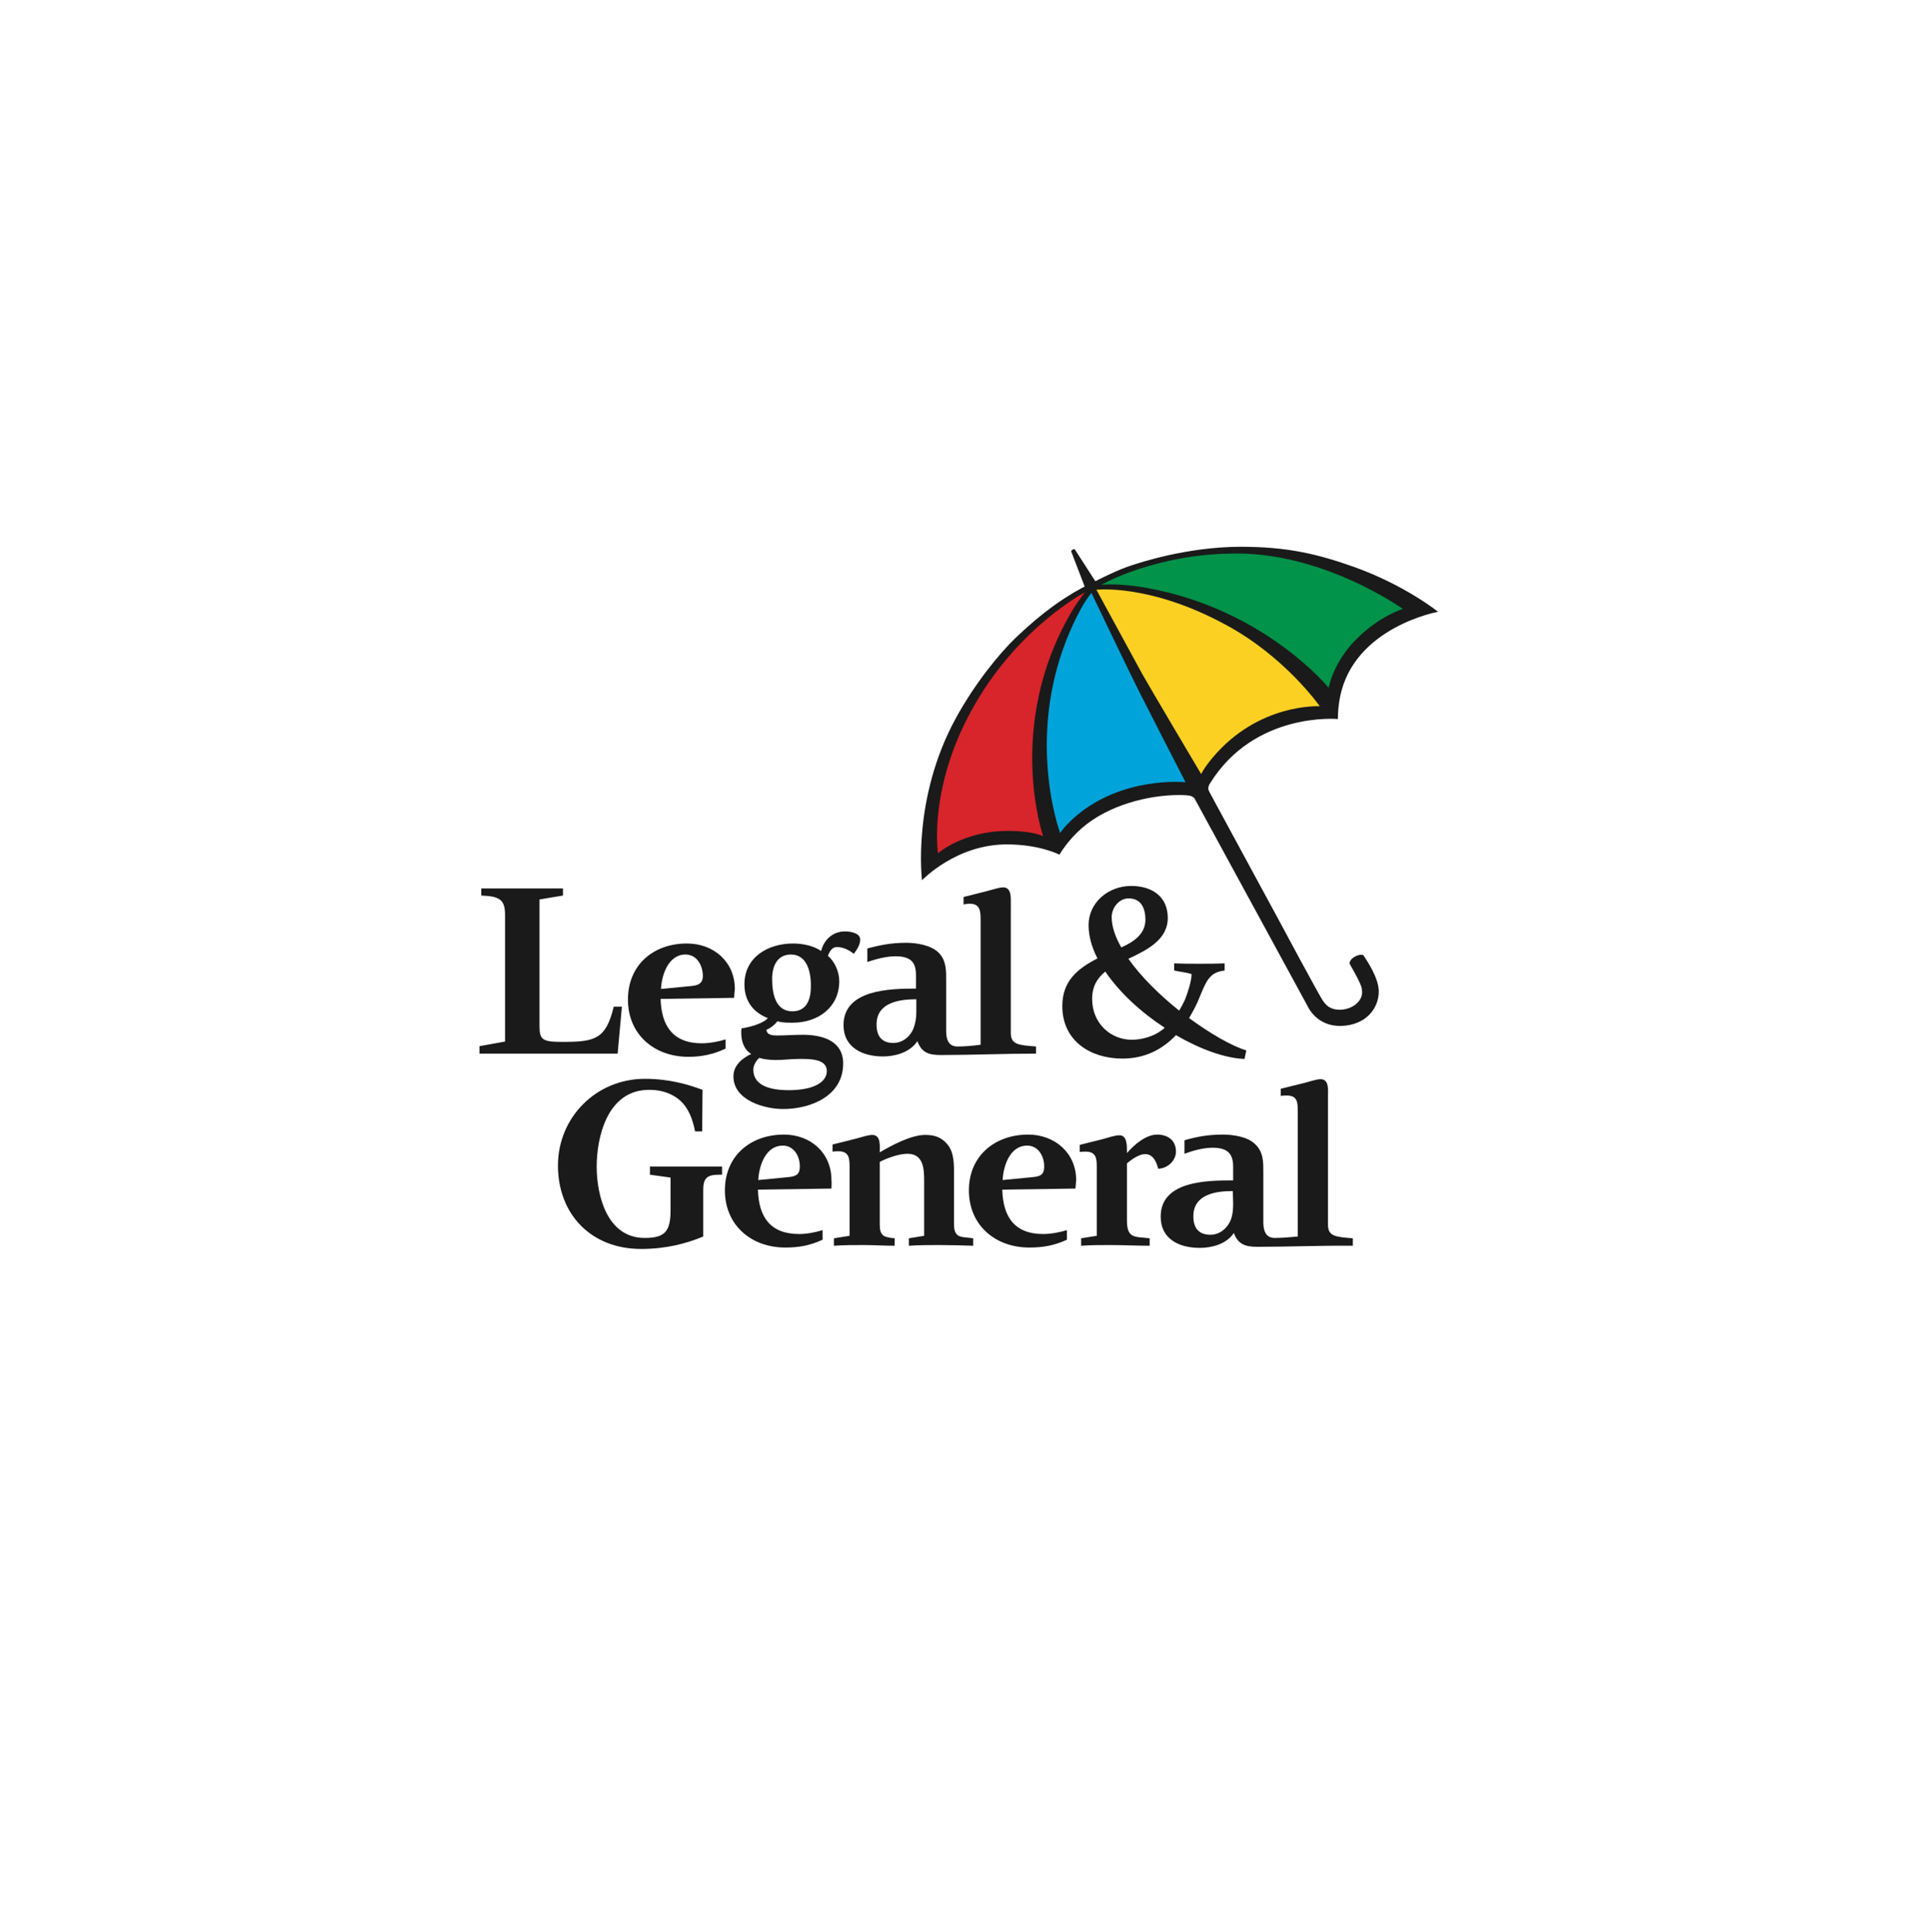
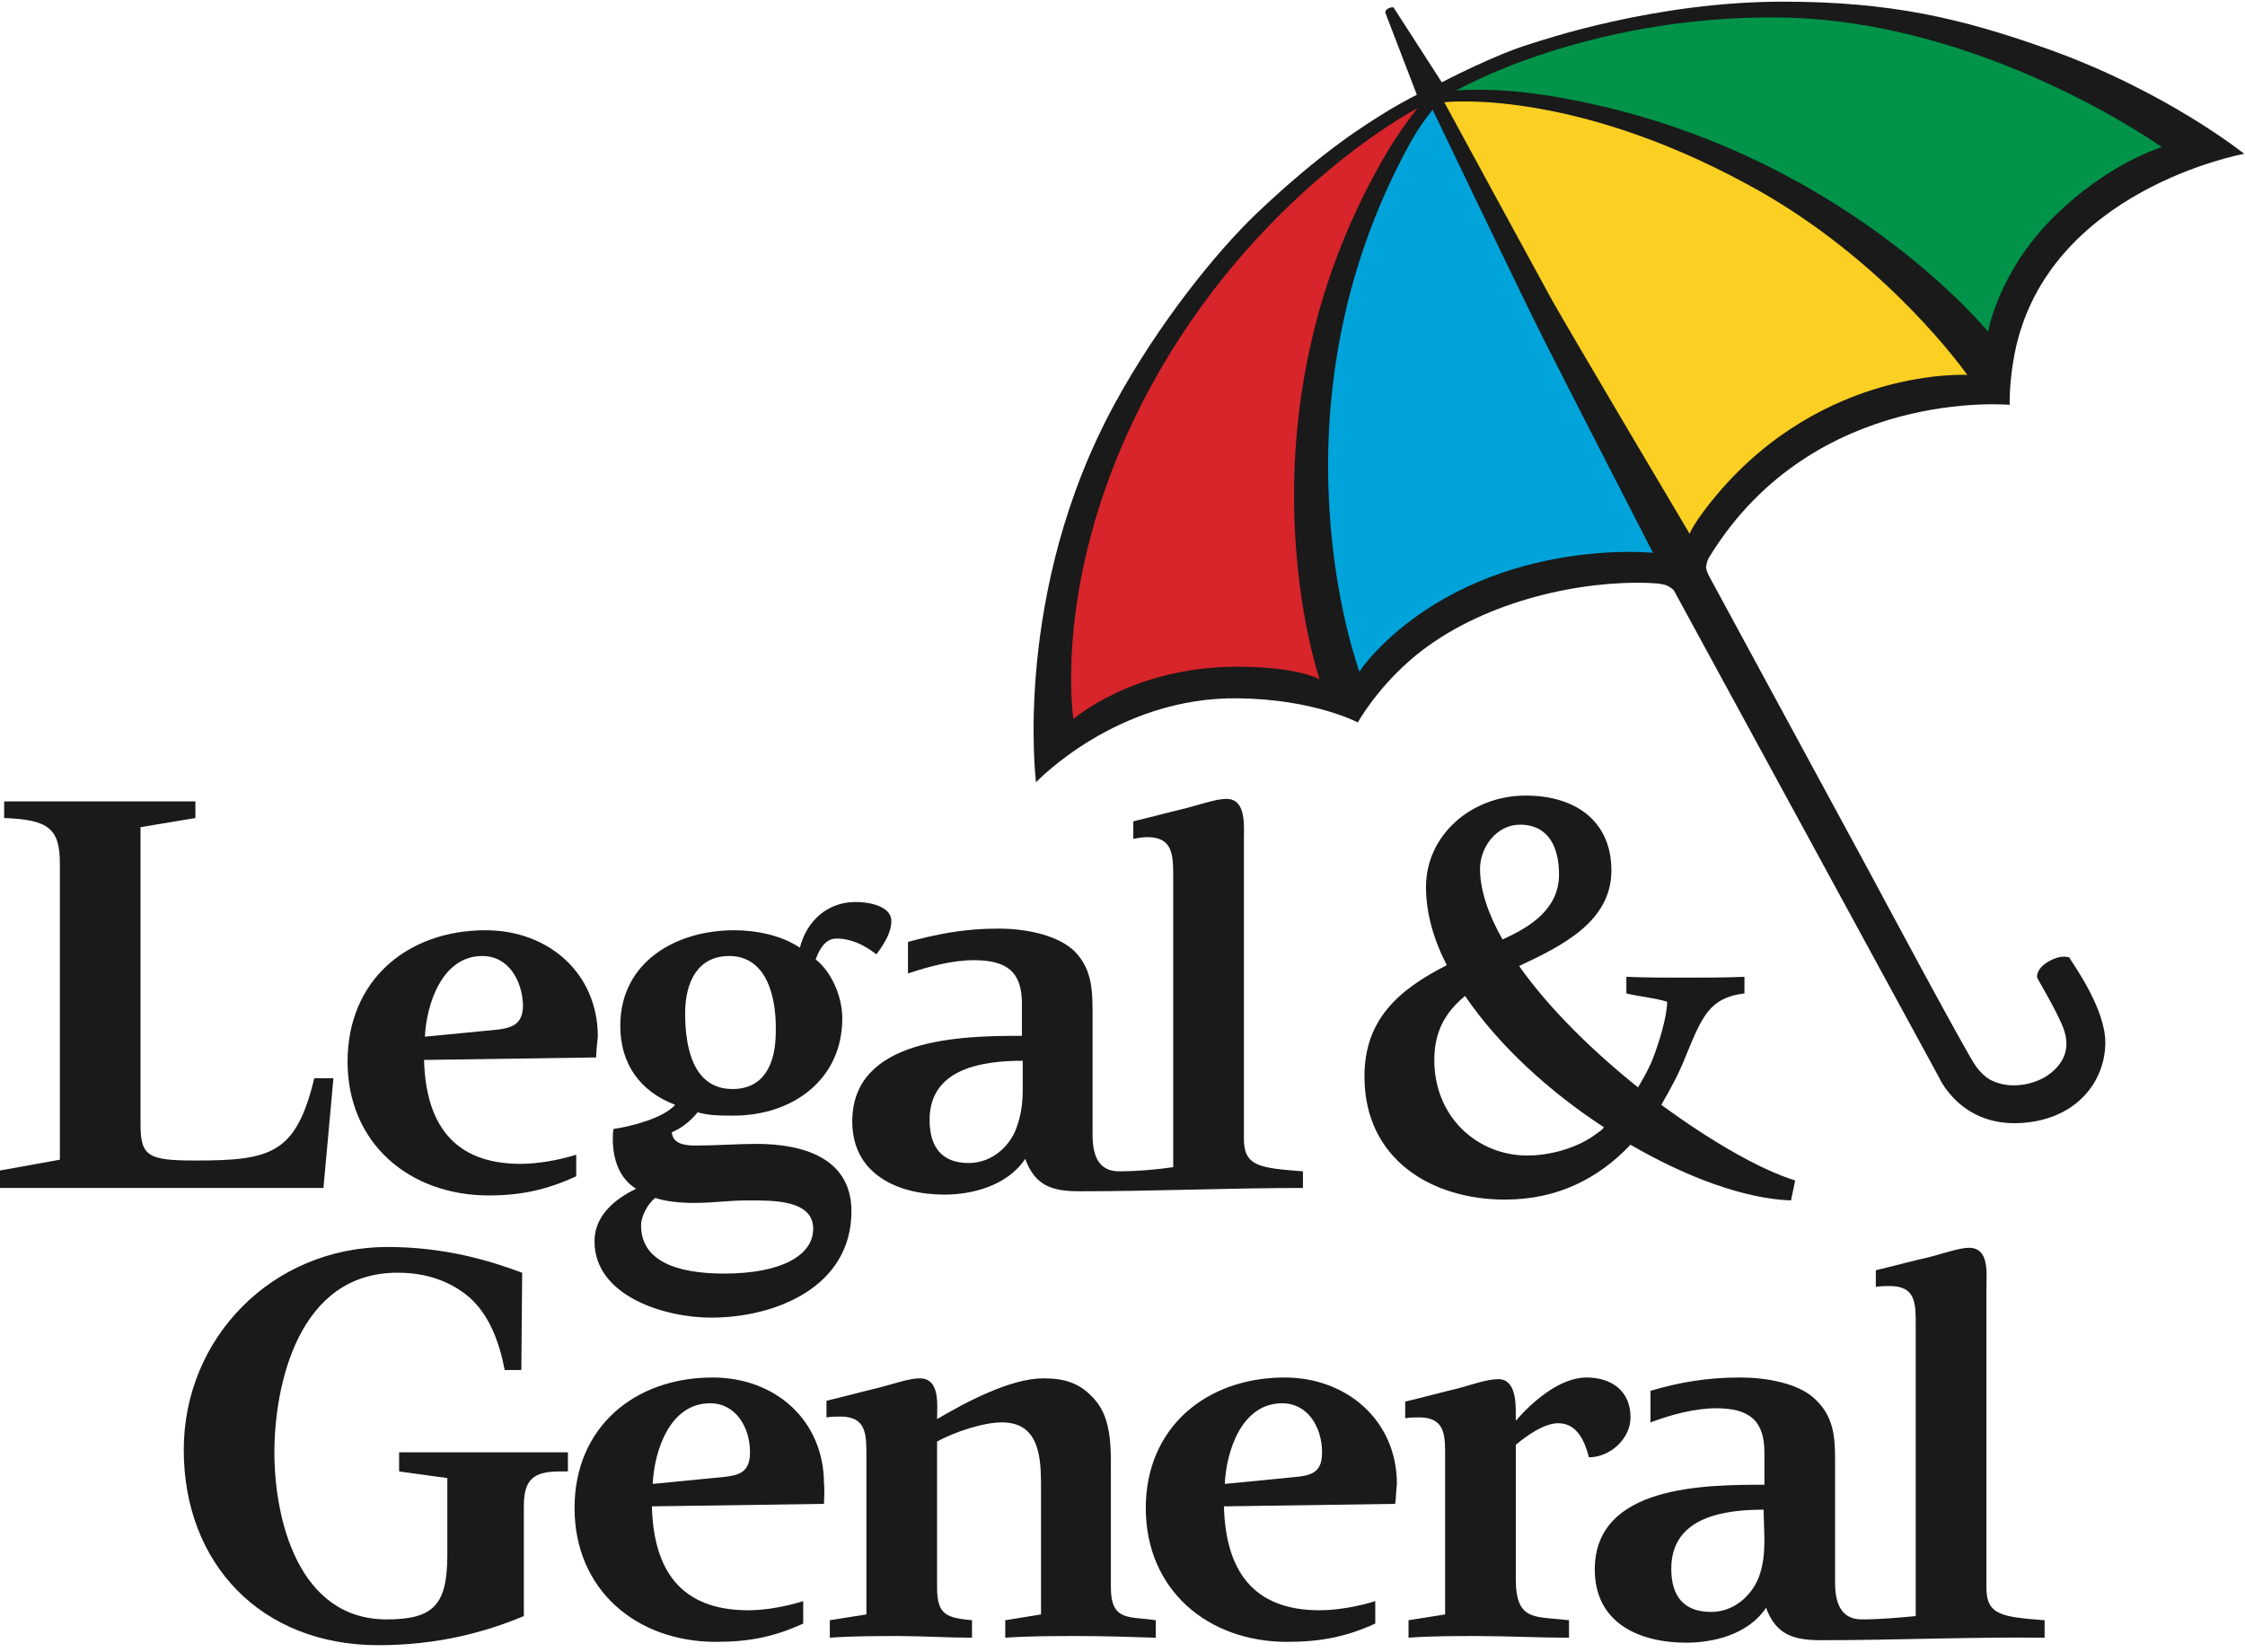
- <svg xmlns="http://www.w3.org/2000/svg" width="145px" height="145px" viewBox="0 0 145 145" version="1.1">
+ <svg xmlns="http://www.w3.org/2000/svg" width="250px" height="184px" viewBox="0 0 250 184" version="1.1">
  <defs />
-   <g id="Artboard" stroke="none" stroke-width="1" fill="none" fill-rule="evenodd">
-     <g id="logo-template" transform="translate(-2, 0)" fill-rule="nonzero">
-       <g id="legalandgeneral" transform="translate(38, 41)">
-         <path d="M46.64,2.773 C46.587,2.8 46.56,2.853 46.587,2.933 C46.613,2.987 46.667,3.04 46.72,3.013 C46.747,3.013 48.08,2.88 50.267,3.28 C58.853,4.88 63.627,10.64 63.68,10.72 C63.707,10.747 63.76,10.773 63.813,10.773 C63.867,10.773 63.893,10.72 63.893,10.667 C63.893,10.64 64.24,8.8 65.947,7.093 C67.653,5.387 69.36,4.88 69.387,4.88 C69.44,4.853 69.467,4.827 69.467,4.773 C69.467,4.72 69.467,4.667 69.413,4.64 C69.36,4.587 63.573,0.507 57.04,0.453 C50.907,0.373 46.667,2.747 46.64,2.773" id="Shape" fill="#009349" />
-         <path d="M46.32,3.147 C46.267,3.147 46.24,3.173 46.213,3.227 C46.187,3.253 46.187,3.307 46.213,3.333 L49.653,9.653 C50.24,10.747 54.053,17.093 54.08,17.173 C54.107,17.227 54.16,17.227 54.213,17.227 C54.267,17.227 54.293,17.2 54.32,17.147 C54.32,17.147 54.48,16.747 55.147,15.947 C58.533,11.92 63.04,12.133 63.093,12.133 C63.147,12.133 63.2,12.107 63.2,12.08 C63.227,12.027 63.227,11.973 63.2,11.947 C63.173,11.92 60.56,8.187 56.107,5.813 C50.4,2.72 46.347,3.147 46.32,3.147" id="Shape" fill="#FBD022" />
-         <path d="M45.84,3.44 C45.813,3.467 45.44,3.92 45.12,4.533 C40.4,13.093 43.467,21.52 43.493,21.6 C43.52,21.653 43.547,21.68 43.6,21.68 C43.653,21.68 43.707,21.653 43.733,21.627 C43.733,21.627 43.973,21.173 44.747,20.507 C48.24,17.413 52.96,17.867 53.013,17.867 C53.067,17.867 53.093,17.84 53.12,17.813 C53.147,17.787 53.147,17.733 53.12,17.68 L49.627,10.853 C49.013,9.653 46.08,3.52 46.053,3.467 C46.027,3.44 46,3.413 45.947,3.387 C45.893,3.387 45.867,3.413 45.84,3.44" id="Shape" fill="#00A4DB" />
-         <path d="M45.413,3.387 C45.36,3.413 40.507,6 37.147,11.76 C33.547,17.92 34.32,23.067 34.32,23.12 C34.32,23.173 34.347,23.2 34.4,23.227 C34.453,23.253 34.48,23.227 34.533,23.2 C34.56,23.173 36.453,21.547 39.707,21.547 C41.6,21.547 42.267,21.947 42.293,21.947 C42.347,21.973 42.4,21.973 42.427,21.947 C42.453,21.92 42.48,21.893 42.48,21.84 L42.48,21.787 C42.453,21.733 41.68,19.387 41.68,15.92 C41.68,12.907 42.267,9.093 44.48,5.227 C44.987,4.347 45.573,3.6 45.6,3.6 C45.627,3.573 45.627,3.547 45.627,3.52 C45.627,3.493 45.627,3.467 45.6,3.44 C45.52,3.36 45.467,3.333 45.413,3.387" id="Shape" fill="#D8242B" />
-         <g id="Group" fill="#1A1A1A">
-           <path d="M57.573,37.867 C56.453,37.52 54.88,36.613 53.28,35.44 C53.573,34.933 53.867,34.4 54.08,33.84 C54.587,32.613 54.827,32 55.947,31.867 L55.947,31.333 C55.333,31.36 54.693,31.36 54.027,31.36 C53.413,31.36 52.773,31.36 52.16,31.333 L52.16,31.867 C52.587,31.973 53.04,32 53.467,32.133 C53.467,32.613 53.2,33.493 52.96,34.08 C52.827,34.373 52.693,34.613 52.533,34.88 C51.067,33.707 49.68,32.347 48.72,30.987 C50.08,30.347 51.68,29.573 51.68,27.92 C51.68,26.347 50.533,25.52 48.933,25.52 C47.173,25.52 45.733,26.8 45.733,28.453 C45.733,29.28 45.973,30.133 46.4,30.96 C44.827,31.76 43.76,32.72 43.76,34.533 C43.76,37.173 45.893,38.48 48.267,38.48 C49.973,38.48 51.28,37.787 52.293,36.72 C54.08,37.76 55.947,38.453 57.44,38.507 L57.573,37.867 M48.747,26.453 C49.68,26.453 50,27.2 50,28.053 C50,29.147 49.093,29.733 48.187,30.133 C47.733,29.333 47.467,28.56 47.467,27.867 C47.467,27.173 48,26.453 48.747,26.453 M51.227,36.347 C50.613,36.827 49.707,37.067 48.987,37.067 C47.387,37.067 46,35.84 46,34 C46,33.067 46.373,32.453 46.987,31.947 C48.053,33.52 49.68,35.013 51.44,36.16 C51.387,36.24 51.307,36.293 51.227,36.347" id="Shape" />
-           <path d="M50.96,46.747 C50.827,46.24 50.587,45.653 49.973,45.653 C49.52,45.653 48.96,46.053 48.613,46.347 L48.613,50.64 C48.613,52.027 49.227,51.84 50.32,51.973 L50.32,52.533 C49.333,52.533 48.347,52.48 47.36,52.48 C46.613,52.48 45.893,52.48 45.173,52.533 L45.173,51.973 L46.347,51.787 L46.347,46.587 C46.347,45.973 46.293,45.467 45.52,45.467 C45.36,45.467 45.227,45.467 45.067,45.493 L45.067,44.96 C45.627,44.827 46.213,44.667 46.773,44.533 C47.173,44.427 47.68,44.24 48.053,44.24 C48.613,44.24 48.613,44.987 48.613,45.387 L48.613,45.573 C49.147,44.96 50.027,44.187 50.88,44.187 C51.68,44.187 52.293,44.613 52.293,45.467 C52.293,46.16 51.627,46.747 50.96,46.747" id="Shape" />
-           <path d="M34.56,52.48 C33.787,52.48 33.013,52.48 32.24,52.533 L32.24,51.973 L33.387,51.787 L33.387,47.707 C33.387,46.8 33.36,45.627 32.133,45.627 C31.52,45.627 30.587,45.947 30.053,46.24 L30.053,50.933 C30.053,51.813 30.373,51.893 31.173,51.973 L31.173,52.533 C30.373,52.533 29.6,52.48 28.827,52.48 C28.08,52.48 27.36,52.48 26.613,52.533 L26.613,51.973 L27.787,51.787 L27.787,46.667 C27.787,46.027 27.787,45.44 26.96,45.44 C26.8,45.44 26.667,45.44 26.507,45.467 L26.507,44.933 C27.067,44.8 27.653,44.64 28.213,44.507 C28.72,44.373 29.173,44.213 29.493,44.213 C30.16,44.213 30.053,45.067 30.053,45.52 C30.96,44.987 32.4,44.213 33.467,44.213 C34.16,44.213 34.667,44.373 35.12,44.907 C35.68,45.547 35.627,46.56 35.627,47.36 L35.627,50.907 C35.627,52.027 36.213,51.84 37.067,51.973 L37.067,52.533 C36.267,52.507 35.413,52.48 34.56,52.48" id="Shape" />
-           <path d="M10.373,38.107 L0,38.107 L0,37.547 L1.92,37.2 L1.92,27.707 C1.92,26.587 1.573,26.293 0.133,26.24 L0.133,25.707 L6.267,25.707 L6.267,26.24 L4.507,26.533 L4.507,36.053 C4.507,37.093 4.747,37.227 6.267,37.227 C8.693,37.227 9.493,37.013 10.08,34.587 L10.693,34.587 L10.373,38.107" id="Shape" />
-           <path d="M17.973,47.2 C17.12,47.2 16.8,47.44 16.8,48.32 L16.8,51.84 C15.52,52.373 14,52.773 12.133,52.773 C8.373,52.773 5.893,50.16 5.893,46.507 C5.893,42.907 8.747,40 12.427,40 C14.24,40 15.68,40.427 16.747,40.827 L16.72,43.947 L16.187,43.947 C16,42.987 15.68,42.187 15.067,41.627 C14.48,41.12 13.707,40.827 12.773,40.827 C9.547,40.8 8.8,44.48 8.8,46.587 C8.8,48.747 9.573,51.947 12.4,51.947 C13.92,51.947 14.347,51.467 14.347,49.867 L14.347,47.413 L12.8,47.2 L12.8,46.587 L18.213,46.587 L18.213,47.2 L17.973,47.2 L17.973,47.2 Z" id="Shape" />
-           <path d="M58.4,52.613 C57.547,52.613 56.96,52.453 56.64,51.573 C56.053,52.453 54.907,52.693 54.08,52.693 C52.56,52.693 51.147,52.053 51.147,50.347 C51.147,47.653 54.64,47.627 56.587,47.627 L56.587,46.587 C56.587,45.573 56.107,45.173 55.04,45.173 C54.347,45.173 53.573,45.387 52.933,45.627 L52.933,44.613 C53.84,44.347 54.72,44.187 55.813,44.187 C56.587,44.187 57.68,44.347 58.24,44.907 C58.88,45.52 58.853,46.267 58.853,47.067 L58.853,50.773 C58.853,51.413 59.04,51.947 59.707,51.947 C60.267,51.947 60.88,51.893 61.44,51.84 L61.44,42.48 C61.44,41.813 61.44,41.253 60.613,41.253 C60.48,41.253 60.32,41.253 60.16,41.28 L60.16,40.747 C60.72,40.613 61.307,40.453 61.893,40.32 C62.4,40.187 62.853,40.027 63.147,40.027 C63.813,40.027 63.707,40.853 63.707,41.333 L63.707,50.933 C63.707,51.813 64.213,51.867 65.573,51.973 L65.573,52.533 C63.173,52.507 60.827,52.613 58.4,52.613 L58.4,52.613 Z M56.56,48.427 C55.333,48.427 53.6,48.64 53.6,50.32 C53.6,51.173 53.973,51.707 54.88,51.707 C55.6,51.707 56.16,51.2 56.4,50.613 C56.56,50.187 56.587,49.813 56.587,49.333 L56.56,48.427 L56.56,48.427 Z" id="Shape" />
-           <path d="M34.64,38.213 C33.76,38.213 33.2,38.053 32.88,37.173 C32.293,38.053 31.147,38.32 30.293,38.32 C28.773,38.32 27.333,37.653 27.333,35.973 C27.333,33.28 30.853,33.227 32.773,33.227 L32.773,32.187 C32.773,31.173 32.293,30.8 31.227,30.8 C30.533,30.8 29.76,31.013 29.12,31.227 L29.12,30.213 C30.027,29.973 30.88,29.787 32.027,29.787 C32.773,29.787 33.867,29.947 34.453,30.507 C35.067,31.12 35.04,31.867 35.04,32.693 L35.04,36.4 C35.04,37.067 35.227,37.573 35.893,37.573 C36.453,37.573 37.067,37.52 37.627,37.44 L37.627,28.08 C37.627,27.413 37.6,26.853 36.8,26.853 C36.64,26.853 36.507,26.88 36.347,26.907 L36.347,26.347 C36.907,26.213 37.493,26.053 38.053,25.92 C38.56,25.787 39.013,25.627 39.333,25.627 C39.973,25.627 39.893,26.48 39.893,26.933 L39.893,36.533 C39.893,37.413 40.4,37.467 41.787,37.573 L41.787,38.107 C39.387,38.107 37.04,38.213 34.64,38.213 L34.64,38.213 Z M32.8,34.027 C31.573,34.027 29.813,34.24 29.813,35.92 C29.813,36.773 30.187,37.307 31.067,37.307 C31.813,37.307 32.373,36.773 32.587,36.213 C32.747,35.787 32.8,35.413 32.8,34.933 L32.8,34.027 L32.8,34.027 Z" id="Shape" />
-           <path d="M44.747,48.24 L39.253,48.32 C39.307,50.347 40.16,51.653 42.32,51.653 C42.907,51.653 43.6,51.52 44.107,51.36 L44.107,52.08 C43.173,52.507 42.347,52.667 41.28,52.667 C38.72,52.667 36.747,50.987 36.747,48.373 C36.747,45.787 38.693,44.187 41.2,44.187 C43.2,44.187 44.8,45.573 44.8,47.6 C44.773,47.813 44.773,48.053 44.747,48.24 M41.12,45.013 C39.84,45.013 39.333,46.507 39.28,47.6 L41.467,47.387 C42.053,47.333 42.4,47.253 42.4,46.587 C42.4,45.787 41.947,45.013 41.12,45.013" id="Shape" />
-           <path d="M28.107,30.613 C27.733,30.32 27.307,30.107 26.827,30.107 C26.453,30.107 26.267,30.48 26.16,30.773 C26.693,31.2 27.013,32 27.013,32.667 C27.013,34.64 25.413,35.787 23.52,35.787 C23.12,35.787 22.747,35.787 22.373,35.68 C22.16,35.947 21.867,36.187 21.547,36.32 C21.573,36.72 22.027,36.747 22.32,36.747 C22.96,36.747 23.627,36.693 24.267,36.693 C25.707,36.693 27.307,37.12 27.307,38.853 C27.307,41.28 24.88,42.267 22.8,42.267 C21.36,42.267 19.067,41.6 19.067,39.813 C19.067,38.987 19.733,38.453 20.4,38.133 C19.84,37.787 19.653,37.147 19.653,36.533 C19.653,36.427 19.653,36.32 19.68,36.213 C20.24,36.133 21.28,35.867 21.653,35.44 C20.533,35.013 19.893,34.133 19.893,32.907 C19.893,30.853 21.68,29.84 23.547,29.84 C24.24,29.84 25.067,30 25.653,30.4 C25.867,29.547 26.533,28.933 27.44,28.933 C27.813,28.933 28.587,29.04 28.587,29.547 C28.587,29.92 28.347,30.293 28.107,30.613 M23.387,30.667 C22.4,30.667 21.973,31.467 21.973,32.507 C21.973,33.733 22.293,34.933 23.493,34.933 C24.48,34.933 24.88,34.16 24.88,33.093 C24.907,31.973 24.587,30.667 23.387,30.667 M24,38.507 C23.28,38.507 22.96,38.587 22.24,38.587 C21.787,38.587 21.333,38.533 21.013,38.427 C20.773,38.613 20.56,39.013 20.56,39.307 C20.56,40.427 21.653,40.853 23.227,40.853 C25.013,40.853 26.08,40.293 26.08,39.413 C26.08,38.48 24.773,38.507 24,38.507" id="Shape" />
-           <path d="M19.12,33.92 L13.6,34 C13.653,36 14.507,37.333 16.693,37.333 C17.28,37.333 17.973,37.2 18.48,37.04 L18.48,37.733 C17.547,38.16 16.72,38.347 15.68,38.347 C13.12,38.347 11.147,36.667 11.147,34.053 C11.147,31.44 13.067,29.84 15.573,29.84 C17.6,29.84 19.173,31.227 19.173,33.253 C19.147,33.52 19.12,33.733 19.12,33.92 M15.467,30.667 C14.187,30.667 13.68,32.187 13.627,33.253 L15.84,33.04 C16.4,32.987 16.773,32.88 16.773,32.24 C16.747,31.467 16.32,30.667 15.467,30.667" id="Shape" />
-           <path d="M26.427,48.24 L20.907,48.32 C20.96,50.347 21.813,51.653 24,51.653 C24.587,51.653 25.253,51.52 25.76,51.36 L25.76,52.08 C24.827,52.507 24.027,52.667 22.96,52.667 C20.4,52.667 18.427,50.987 18.427,48.373 C18.427,45.787 20.347,44.187 22.853,44.187 C24.88,44.187 26.427,45.573 26.427,47.6 C26.453,47.813 26.427,48.053 26.427,48.24 M22.773,45.013 C21.493,45.013 20.987,46.507 20.933,47.6 L23.12,47.387 C23.68,47.333 24.053,47.253 24.053,46.587 C24.053,45.787 23.6,45.013 22.773,45.013" id="Shape" />
-           <path d="M66.373,30.72 C66.373,30.72 66.133,30.587 65.68,30.853 C65.28,31.093 65.333,31.36 65.333,31.36 C65.333,31.36 65.36,31.387 65.36,31.413 C65.467,31.6 65.947,32.427 66.133,32.88 C66.347,33.36 66.4,34 65.653,34.507 C65.253,34.773 64.507,34.96 63.893,34.667 C63.76,34.613 63.547,34.453 63.36,34.187 C63.093,33.84 60,28.053 60,28.053 L54.827,18.507 C54.827,18.507 54.693,18.267 54.72,18.16 C54.747,17.973 54.8,17.893 54.853,17.813 C58.213,12.4 64.453,12.987 64.453,12.987 C64.453,12.987 64.427,12.293 64.613,11.333 C65.653,6.08 71.973,4.933 71.973,4.933 C71.973,4.933 69.493,2.933 65.68,1.573 C62.907,0.587 60.64,0.053 57.173,0.053 C53.093,0.053 49.493,1.28 49.067,1.413 C47.92,1.76 46.24,2.64 46.24,2.64 L44.693,0.24 C44.693,0.24 44.64,0.213 44.533,0.267 C44.427,0.32 44.427,0.4 44.427,0.4 L45.44,3.04 C45.44,3.04 45.067,3.227 44.613,3.493 C43.787,4 42.427,4.827 40.293,6.853 C39.013,8.08 37.173,10.347 35.76,12.933 C32.453,18.987 33.227,25.093 33.227,25.093 C33.227,25.093 35.813,22.347 39.707,22.4 C42.133,22.427 43.547,23.173 43.547,23.173 C43.547,23.173 44.107,22.16 45.2,21.2 C47.2,19.44 50.24,18.693 52.507,18.693 C53.013,18.693 53.28,18.72 53.44,18.773 C53.573,18.827 53.68,18.933 53.68,18.933 L62.187,34.56 C62.187,34.56 62.853,36.107 64.747,36.027 C66.587,35.947 67.52,34.693 67.52,33.44 C67.52,32.4 66.587,31.067 66.4,30.773 L66.373,30.72 M57.013,0.56 C63.6,0.613 69.333,4.72 69.333,4.72 C69.333,4.72 67.6,5.227 65.84,6.987 C64.08,8.747 63.76,10.64 63.76,10.64 C63.76,10.64 59.013,4.8 50.267,3.173 C48.027,2.747 46.693,2.907 46.693,2.907 C46.693,2.907 50.853,0.507 57.013,0.56 M39.68,21.387 C36.32,21.387 34.427,23.067 34.427,23.067 C34.427,23.067 33.627,18 37.253,11.787 C40.64,5.973 45.467,3.467 45.467,3.467 C45.467,3.467 44.853,4.213 44.347,5.12 C39.493,13.573 42.32,21.787 42.32,21.787 C42.32,21.787 41.627,21.387 39.68,21.387 M44.64,20.4 C43.867,21.093 43.6,21.547 43.6,21.547 C43.6,21.547 40.48,13.2 45.227,4.587 C45.547,4 45.947,3.52 45.947,3.52 C45.947,3.52 48.907,9.707 49.52,10.907 C50.133,12.133 53.013,17.733 53.013,17.733 C53.013,17.733 48.213,17.227 44.64,20.4 M49.76,9.6 C49.493,9.12 46.32,3.28 46.32,3.28 C46.32,3.28 50.32,2.8 56.053,5.92 C60.507,8.32 63.093,12.027 63.093,12.027 C63.093,12.027 58.507,11.76 55.04,15.893 C54.347,16.72 54.187,17.12 54.187,17.12 C54.187,17.12 50.373,10.693 49.76,9.6" id="Shape" />
-         </g>
+   <g id="Page-1" stroke="none" stroke-width="1" fill="none" fill-rule="evenodd">
+     <g id="l&amp;g_portfolio" fill-rule="nonzero">
+       <path d="M161.944,9.63 C161.759,9.722 161.667,9.907 161.759,10.185 C161.852,10.37 162.037,10.556 162.222,10.463 C162.315,10.463 166.944,10 174.537,11.389 C204.352,16.944 220.926,36.944 221.111,37.222 C221.204,37.315 221.389,37.407 221.574,37.407 C221.759,37.407 221.852,37.222 221.852,37.037 C221.852,36.944 223.056,30.556 228.981,24.63 C234.907,18.704 240.833,16.944 240.926,16.944 C241.111,16.852 241.204,16.759 241.204,16.574 C241.204,16.389 241.204,16.204 241.019,16.111 C240.833,15.926 220.741,1.759 198.056,1.574 C176.759,1.296 162.037,9.537 161.944,9.63" id="Shape" fill="#009349" />
+       <path d="M160.833,10.926 C160.648,10.926 160.556,11.019 160.463,11.204 C160.37,11.296 160.37,11.481 160.463,11.574 L172.407,33.519 C174.444,37.315 187.685,59.352 187.778,59.63 C187.87,59.815 188.056,59.815 188.241,59.815 C188.426,59.815 188.519,59.722 188.611,59.537 C188.611,59.537 189.167,58.148 191.481,55.37 C203.241,41.389 218.889,42.13 219.074,42.13 C219.259,42.13 219.444,42.037 219.444,41.944 C219.537,41.759 219.537,41.574 219.444,41.481 C219.352,41.389 210.278,28.426 194.815,20.185 C175,9.444 160.926,10.926 160.833,10.926" id="Shape" fill="#FBD022" />
+       <path d="M159.167,11.944 C159.074,12.037 157.778,13.611 156.667,15.741 C140.278,45.463 150.926,74.722 151.019,75 C151.111,75.185 151.204,75.278 151.389,75.278 C151.574,75.278 151.759,75.185 151.852,75.093 C151.852,75.093 152.685,73.519 155.37,71.204 C167.5,60.463 183.889,62.037 184.074,62.037 C184.259,62.037 184.352,61.944 184.444,61.852 C184.537,61.759 184.537,61.574 184.444,61.389 L172.315,37.685 C170.185,33.519 160,12.222 159.907,12.037 C159.815,11.944 159.722,11.852 159.537,11.759 C159.352,11.759 159.259,11.852 159.167,11.944" id="Shape" fill="#00A4DB" />
+       <path d="M157.685,11.759 C157.5,11.852 140.648,20.833 128.981,40.833 C116.481,62.222 119.167,80.093 119.167,80.278 C119.167,80.463 119.259,80.556 119.444,80.648 C119.63,80.741 119.722,80.648 119.907,80.556 C120,80.463 126.574,74.815 137.87,74.815 C144.444,74.815 146.759,76.204 146.852,76.204 C147.037,76.296 147.222,76.296 147.315,76.204 C147.407,76.111 147.5,76.019 147.5,75.833 L147.5,75.648 C147.407,75.463 144.722,67.315 144.722,55.278 C144.722,44.815 146.759,31.574 154.444,18.148 C156.204,15.093 158.241,12.5 158.333,12.5 C158.426,12.407 158.426,12.315 158.426,12.222 C158.426,12.13 158.426,12.037 158.333,11.944 C158.056,11.667 157.87,11.574 157.685,11.759" id="Shape" fill="#D8242B" />
+       <g id="Group" fill="#1A1A1A">
+         <path d="M199.907,131.481 C196.019,130.278 190.556,127.13 185,123.056 C186.019,121.296 187.037,119.444 187.778,117.5 C189.537,113.241 190.37,111.111 194.259,110.648 L194.259,108.796 C192.13,108.889 189.907,108.889 187.593,108.889 C185.463,108.889 183.241,108.889 181.111,108.796 L181.111,110.648 C182.593,111.019 184.167,111.111 185.648,111.574 C185.648,113.241 184.722,116.296 183.889,118.333 C183.426,119.352 182.963,120.185 182.407,121.111 C177.315,117.037 172.5,112.315 169.167,107.593 C173.889,105.37 179.444,102.685 179.444,96.944 C179.444,91.481 175.463,88.611 169.907,88.611 C163.796,88.611 158.796,93.056 158.796,98.796 C158.796,101.667 159.63,104.63 161.111,107.5 C155.648,110.278 151.944,113.611 151.944,119.907 C151.944,129.074 159.352,133.611 167.593,133.611 C173.519,133.611 178.056,131.204 181.574,127.5 C187.778,131.111 194.259,133.519 199.444,133.704 L199.907,131.481 M169.259,91.852 C172.5,91.852 173.611,94.444 173.611,97.407 C173.611,101.204 170.463,103.241 167.315,104.63 C165.741,101.852 164.815,99.167 164.815,96.759 C164.815,94.352 166.667,91.852 169.259,91.852 M177.87,126.204 C175.741,127.87 172.593,128.704 170.093,128.704 C164.537,128.704 159.722,124.444 159.722,118.056 C159.722,114.815 161.019,112.685 163.148,110.926 C166.852,116.389 172.5,121.574 178.611,125.556 C178.426,125.833 178.148,126.019 177.87,126.204" id="Shape" />
+         <path d="M176.944,162.315 C176.481,160.556 175.648,158.519 173.519,158.519 C171.944,158.519 170,159.907 168.796,160.926 L168.796,175.833 C168.796,180.648 170.926,180 174.722,180.463 L174.722,182.407 C171.296,182.407 167.87,182.222 164.444,182.222 C161.852,182.222 159.352,182.222 156.852,182.407 L156.852,180.463 L160.926,179.815 L160.926,161.759 C160.926,159.63 160.741,157.87 158.056,157.87 C157.5,157.87 157.037,157.87 156.481,157.963 L156.481,156.111 C158.426,155.648 160.463,155.093 162.407,154.63 C163.796,154.259 165.556,153.611 166.852,153.611 C168.796,153.611 168.796,156.204 168.796,157.593 L168.796,158.241 C170.648,156.111 173.704,153.426 176.667,153.426 C179.444,153.426 181.574,154.907 181.574,157.87 C181.574,160.278 179.259,162.315 176.944,162.315" id="Shape" />
+         <path d="M120,182.222 C117.315,182.222 114.63,182.222 111.944,182.407 L111.944,180.463 L115.926,179.815 L115.926,165.648 C115.926,162.5 115.833,158.426 111.574,158.426 C109.444,158.426 106.204,159.537 104.352,160.556 L104.352,176.852 C104.352,179.907 105.463,180.185 108.241,180.463 L108.241,182.407 C105.463,182.407 102.778,182.222 100.093,182.222 C97.5,182.222 95,182.222 92.407,182.407 L92.407,180.463 L96.481,179.815 L96.481,162.037 C96.481,159.815 96.481,157.778 93.611,157.778 C93.056,157.778 92.593,157.778 92.037,157.87 L92.037,156.019 C93.981,155.556 96.019,155 97.963,154.537 C99.722,154.074 101.296,153.519 102.407,153.519 C104.722,153.519 104.352,156.481 104.352,158.056 C107.5,156.204 112.5,153.519 116.204,153.519 C118.611,153.519 120.37,154.074 121.944,155.926 C123.889,158.148 123.704,161.667 123.704,164.444 L123.704,176.759 C123.704,180.648 125.741,180 128.704,180.463 L128.704,182.407 C125.926,182.315 122.963,182.222 120,182.222" id="Shape" />
+         <path d="M36.019,132.315 L0,132.315 L0,130.37 L6.667,129.167 L6.667,96.204 C6.667,92.315 5.463,91.296 0.463,91.111 L0.463,89.259 L21.759,89.259 L21.759,91.111 L15.648,92.13 L15.648,125.185 C15.648,128.796 16.481,129.259 21.759,129.259 C30.185,129.259 32.963,128.519 35,120.093 L37.13,120.093 L36.019,132.315" id="Shape" />
+         <path d="M62.407,163.889 C59.444,163.889 58.333,164.722 58.333,167.778 L58.333,180 C53.889,181.852 48.611,183.241 42.13,183.241 C29.074,183.241 20.463,174.167 20.463,161.481 C20.463,148.981 30.37,138.889 43.148,138.889 C49.444,138.889 54.444,140.37 58.148,141.759 L58.056,152.593 L56.204,152.593 C55.556,149.259 54.444,146.481 52.315,144.537 C50.278,142.778 47.593,141.759 44.352,141.759 C33.148,141.667 30.556,154.444 30.556,161.759 C30.556,169.259 33.241,180.37 43.056,180.37 C48.333,180.37 49.815,178.704 49.815,173.148 L49.815,164.63 L44.444,163.889 L44.444,161.759 L63.241,161.759 L63.241,163.889 L62.407,163.889 Z" id="Shape" />
+         <path d="M202.778,182.685 C199.815,182.685 197.778,182.13 196.667,179.074 C194.63,182.13 190.648,182.963 187.778,182.963 C182.5,182.963 177.593,180.741 177.593,174.815 C177.593,165.463 189.722,165.37 196.481,165.37 L196.481,161.759 C196.481,158.241 194.815,156.852 191.111,156.852 C188.704,156.852 186.019,157.593 183.796,158.426 L183.796,154.907 C186.944,153.981 190,153.426 193.796,153.426 C196.481,153.426 200.278,153.981 202.222,155.926 C204.444,158.056 204.352,160.648 204.352,163.426 L204.352,176.296 C204.352,178.519 205,180.37 207.315,180.37 C209.259,180.37 211.389,180.185 213.333,180 L213.333,147.5 C213.333,145.185 213.333,143.241 210.463,143.241 C210,143.241 209.444,143.241 208.889,143.333 L208.889,141.481 C210.833,141.019 212.87,140.463 214.907,140 C216.667,139.537 218.241,138.981 219.259,138.981 C221.574,138.981 221.204,141.852 221.204,143.519 L221.204,176.852 C221.204,179.907 222.963,180.093 227.685,180.463 L227.685,182.407 C219.352,182.315 211.204,182.685 202.778,182.685 Z M196.389,168.148 C192.13,168.148 186.111,168.889 186.111,174.722 C186.111,177.685 187.407,179.537 190.556,179.537 C193.056,179.537 195,177.778 195.833,175.741 C196.389,174.259 196.481,172.963 196.481,171.296 L196.389,168.148 Z" id="Shape" />
+         <path d="M120.278,132.685 C117.222,132.685 115.278,132.13 114.167,129.074 C112.13,132.13 108.148,133.056 105.185,133.056 C99.907,133.056 94.907,130.741 94.907,124.907 C94.907,115.556 107.13,115.37 113.796,115.37 L113.796,111.759 C113.796,108.241 112.13,106.944 108.426,106.944 C106.019,106.944 103.333,107.685 101.111,108.426 L101.111,104.907 C104.259,104.074 107.222,103.426 111.204,103.426 C113.796,103.426 117.593,103.981 119.63,105.926 C121.759,108.056 121.667,110.648 121.667,113.519 L121.667,126.389 C121.667,128.704 122.315,130.463 124.63,130.463 C126.574,130.463 128.704,130.278 130.648,130 L130.648,97.5 C130.648,95.185 130.556,93.241 127.778,93.241 C127.222,93.241 126.759,93.333 126.204,93.426 L126.204,91.481 C128.148,91.019 130.185,90.463 132.13,90 C133.889,89.537 135.463,88.981 136.574,88.981 C138.796,88.981 138.519,91.944 138.519,93.519 L138.519,126.852 C138.519,129.907 140.278,130.093 145.093,130.463 L145.093,132.315 C136.759,132.315 128.611,132.685 120.278,132.685 Z M113.889,118.148 C109.63,118.148 103.519,118.889 103.519,124.722 C103.519,127.685 104.815,129.537 107.87,129.537 C110.463,129.537 112.407,127.685 113.148,125.741 C113.704,124.259 113.889,122.963 113.889,121.296 L113.889,118.148 Z" id="Shape" />
+         <path d="M155.37,167.5 L136.296,167.778 C136.481,174.815 139.444,179.352 146.944,179.352 C148.981,179.352 151.389,178.889 153.148,178.333 L153.148,180.833 C149.907,182.315 147.037,182.87 143.333,182.87 C134.444,182.87 127.593,177.037 127.593,167.963 C127.593,158.981 134.352,153.426 143.056,153.426 C150,153.426 155.556,158.241 155.556,165.278 C155.463,166.019 155.463,166.852 155.37,167.5 M142.778,156.296 C138.333,156.296 136.574,161.481 136.389,165.278 L143.981,164.537 C146.019,164.352 147.222,164.074 147.222,161.759 C147.222,158.981 145.648,156.296 142.778,156.296" id="Shape" />
+         <path d="M97.593,106.296 C96.296,105.278 94.815,104.537 93.148,104.537 C91.852,104.537 91.204,105.833 90.833,106.852 C92.685,108.333 93.796,111.111 93.796,113.426 C93.796,120.278 88.241,124.259 81.667,124.259 C80.278,124.259 78.981,124.259 77.685,123.889 C76.944,124.815 75.926,125.648 74.815,126.111 C74.907,127.5 76.481,127.593 77.5,127.593 C79.722,127.593 82.037,127.407 84.259,127.407 C89.259,127.407 94.815,128.889 94.815,134.907 C94.815,143.333 86.389,146.759 79.167,146.759 C74.167,146.759 66.204,144.444 66.204,138.241 C66.204,135.37 68.519,133.519 70.833,132.407 C68.889,131.204 68.241,128.981 68.241,126.852 C68.241,126.481 68.241,126.111 68.333,125.741 C70.278,125.463 73.889,124.537 75.185,123.056 C71.296,121.574 69.074,118.519 69.074,114.259 C69.074,107.13 75.278,103.611 81.759,103.611 C84.167,103.611 87.037,104.167 89.074,105.556 C89.815,102.593 92.13,100.463 95.278,100.463 C96.574,100.463 99.259,100.833 99.259,102.593 C99.259,103.889 98.426,105.185 97.593,106.296 M81.204,106.481 C77.778,106.481 76.296,109.259 76.296,112.87 C76.296,117.13 77.407,121.296 81.574,121.296 C85,121.296 86.389,118.611 86.389,114.907 C86.481,111.019 85.37,106.481 81.204,106.481 M83.333,133.704 C80.833,133.704 79.722,133.981 77.222,133.981 C75.648,133.981 74.074,133.796 72.963,133.426 C72.13,134.074 71.389,135.463 71.389,136.481 C71.389,140.37 75.185,141.852 80.648,141.852 C86.852,141.852 90.556,139.907 90.556,136.852 C90.556,133.611 86.019,133.704 83.333,133.704" id="Shape" />
+         <path d="M66.389,117.778 L47.222,118.056 C47.407,125 50.37,129.63 57.963,129.63 C60,129.63 62.407,129.167 64.167,128.611 L64.167,131.019 C60.926,132.5 58.056,133.148 54.444,133.148 C45.556,133.148 38.704,127.315 38.704,118.241 C38.704,109.167 45.37,103.611 54.074,103.611 C61.111,103.611 66.574,108.426 66.574,115.463 C66.481,116.389 66.389,117.13 66.389,117.778 M53.704,106.481 C49.259,106.481 47.5,111.759 47.315,115.463 L55,114.722 C56.944,114.537 58.241,114.167 58.241,111.944 C58.148,109.259 56.667,106.481 53.704,106.481" id="Shape" />
+         <path d="M91.759,167.5 L72.593,167.778 C72.778,174.815 75.741,179.352 83.333,179.352 C85.37,179.352 87.685,178.889 89.444,178.333 L89.444,180.833 C86.204,182.315 83.426,182.87 79.722,182.87 C70.833,182.87 63.981,177.037 63.981,167.963 C63.981,158.981 70.648,153.426 79.352,153.426 C86.389,153.426 91.759,158.241 91.759,165.278 C91.852,166.019 91.759,166.852 91.759,167.5 M79.074,156.296 C74.63,156.296 72.87,161.481 72.685,165.278 L80.278,164.537 C82.222,164.352 83.519,164.074 83.519,161.759 C83.519,158.981 81.944,156.296 79.074,156.296" id="Shape" />
+         <path d="M230.463,106.667 C230.463,106.667 229.63,106.204 228.056,107.13 C226.667,107.963 226.852,108.889 226.852,108.889 C226.852,108.889 226.944,108.981 226.944,109.074 C227.315,109.722 228.981,112.593 229.63,114.167 C230.37,115.833 230.556,118.056 227.963,119.815 C226.574,120.741 223.981,121.389 221.852,120.37 C221.389,120.185 220.648,119.63 220,118.704 C219.074,117.5 208.333,97.407 208.333,97.407 L190.37,64.259 C190.37,64.259 189.907,63.426 190,63.056 C190.093,62.407 190.278,62.13 190.463,61.852 C202.13,43.056 223.796,45.093 223.796,45.093 C223.796,45.093 223.704,42.685 224.352,39.352 C227.963,21.111 249.907,17.13 249.907,17.13 C249.907,17.13 241.296,10.185 228.056,5.463 C218.426,2.037 210.556,0.185 198.519,0.185 C184.352,0.185 171.852,4.444 170.37,4.907 C166.389,6.111 160.556,9.167 160.556,9.167 L155.185,0.833 C155.185,0.833 155,0.741 154.63,0.926 C154.259,1.111 154.259,1.389 154.259,1.389 L157.778,10.556 C157.778,10.556 156.481,11.204 154.907,12.13 C152.037,13.889 147.315,16.759 139.907,23.796 C135.463,28.056 129.074,35.926 124.167,44.907 C112.685,65.926 115.37,87.13 115.37,87.13 C115.37,87.13 124.352,77.593 137.87,77.778 C146.296,77.87 151.204,80.463 151.204,80.463 C151.204,80.463 153.148,76.944 156.944,73.611 C163.889,67.5 174.444,64.907 182.315,64.907 C184.074,64.907 185,65 185.556,65.185 C186.019,65.37 186.389,65.741 186.389,65.741 L215.926,120 C215.926,120 218.241,125.37 224.815,125.093 C231.204,124.815 234.444,120.463 234.444,116.111 C234.444,112.5 231.204,107.87 230.556,106.852 L230.463,106.667 M197.963,1.944 C220.833,2.13 240.741,16.389 240.741,16.389 C240.741,16.389 234.722,18.148 228.611,24.259 C222.5,30.37 221.389,36.944 221.389,36.944 C221.389,36.944 204.907,16.667 174.537,11.019 C166.759,9.537 162.13,10.093 162.13,10.093 C162.13,10.093 176.574,1.759 197.963,1.944 M137.778,74.259 C126.111,74.259 119.537,80.093 119.537,80.093 C119.537,80.093 116.759,62.5 129.352,40.926 C141.111,20.741 157.87,12.037 157.87,12.037 C157.87,12.037 155.741,14.63 153.981,17.778 C137.13,47.13 146.944,75.648 146.944,75.648 C146.944,75.648 144.537,74.259 137.778,74.259 M155,70.833 C152.315,73.241 151.389,74.815 151.389,74.815 C151.389,74.815 140.556,45.833 157.037,15.926 C158.148,13.889 159.537,12.222 159.537,12.222 C159.537,12.222 169.815,33.704 171.944,37.87 C174.074,42.13 184.074,61.574 184.074,61.574 C184.074,61.574 167.407,59.815 155,70.833 M172.778,33.333 C171.852,31.667 160.833,11.389 160.833,11.389 C160.833,11.389 174.722,9.722 194.63,20.556 C210.093,28.889 219.074,41.759 219.074,41.759 C219.074,41.759 203.148,40.833 191.111,55.185 C188.704,58.056 188.148,59.444 188.148,59.444 C188.148,59.444 174.907,37.13 172.778,33.333" id="Shape" />
      </g>
    </g>
  </g>
</svg>
